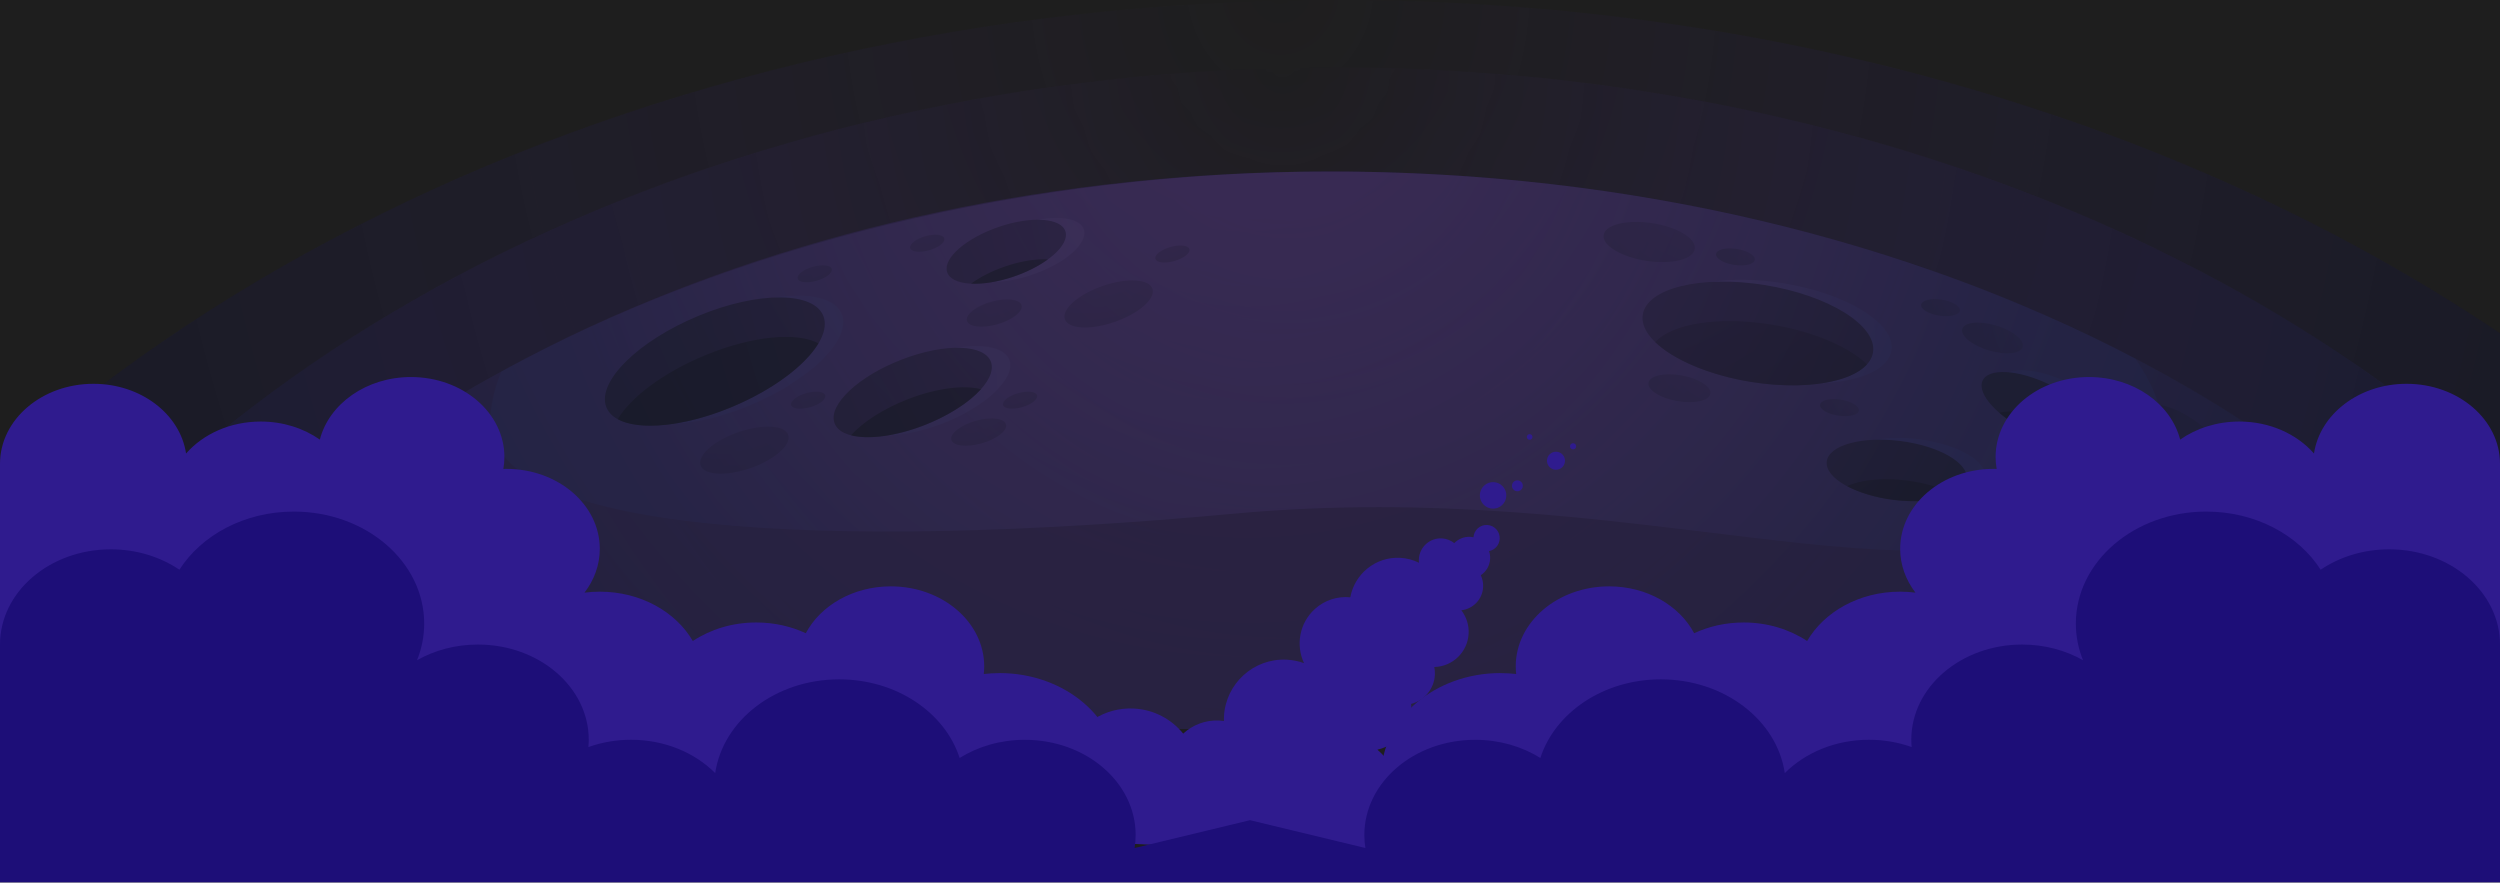
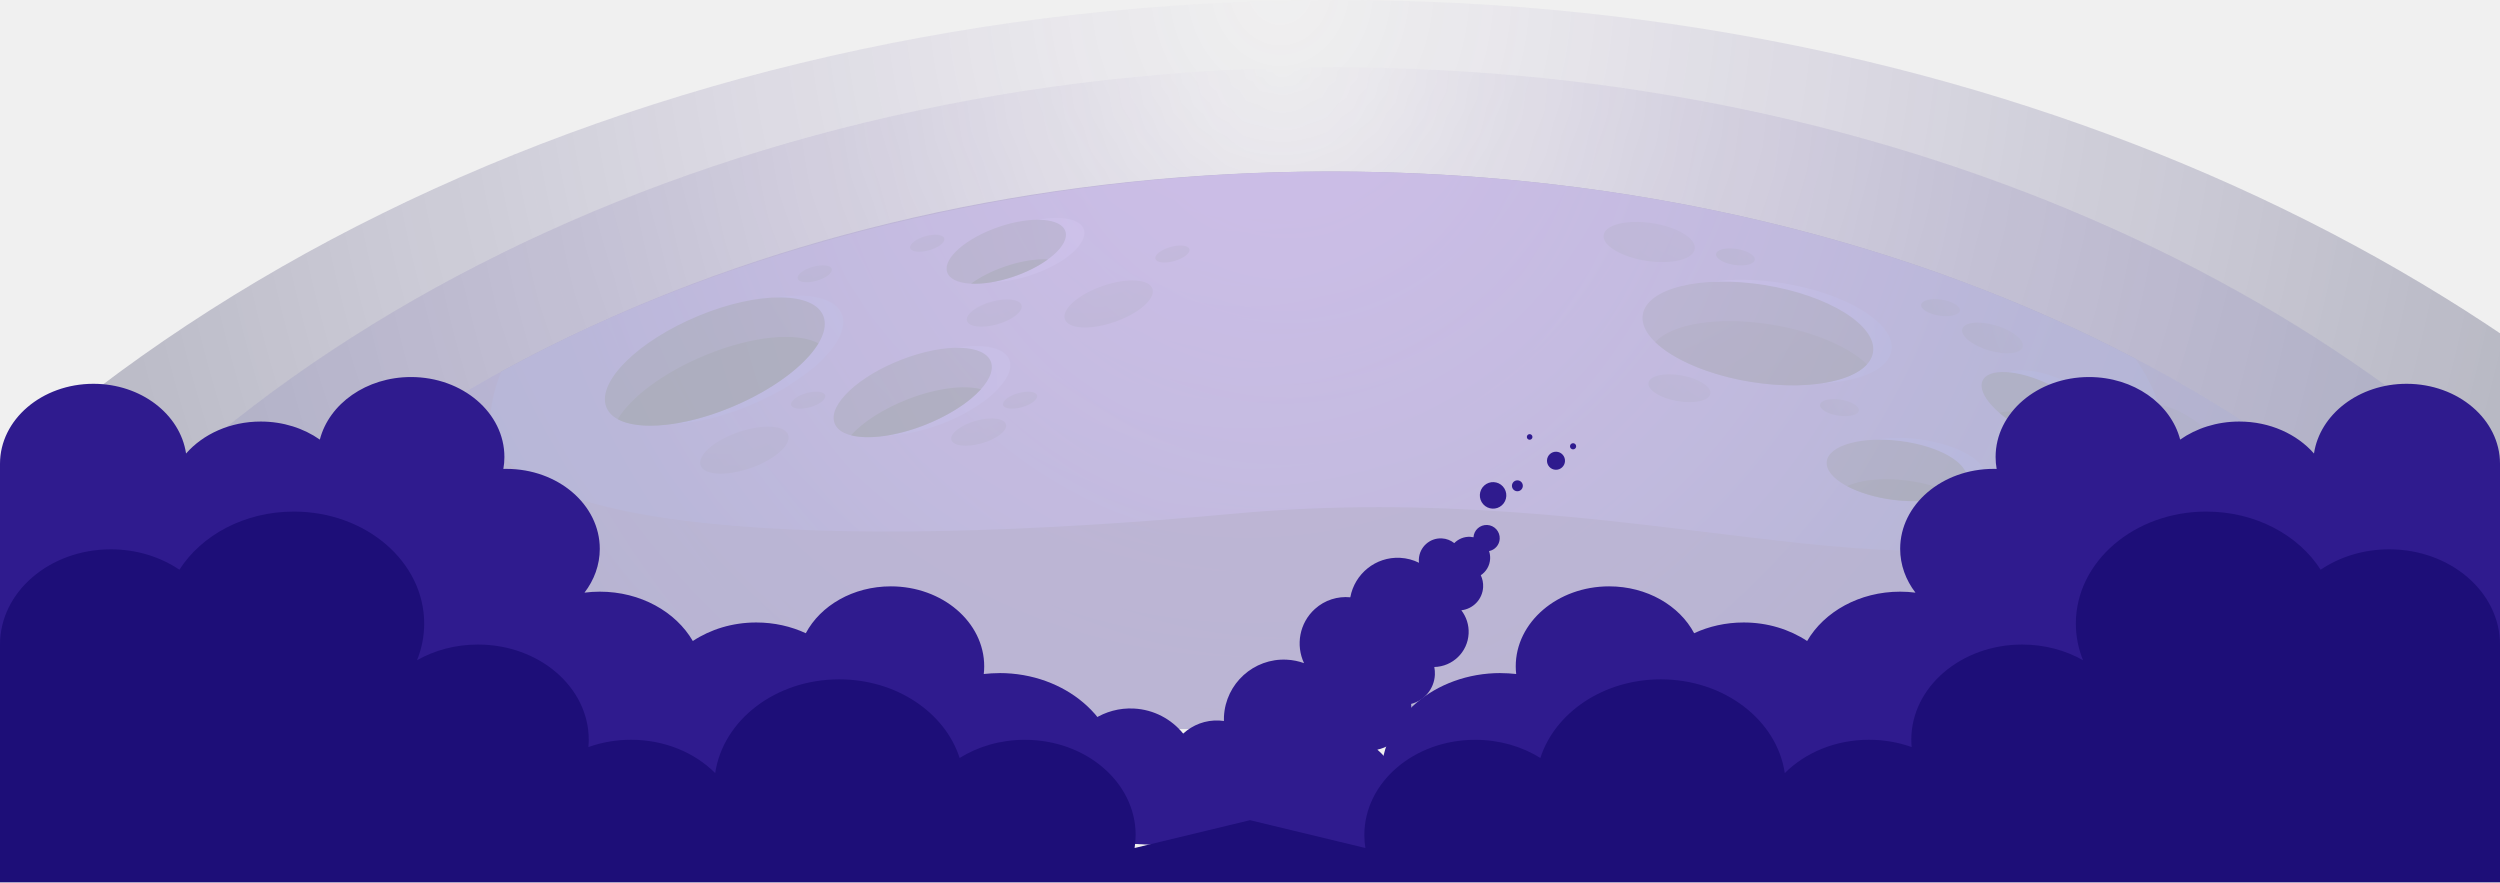
<svg xmlns="http://www.w3.org/2000/svg" width="1598" height="564" viewBox="0 0 1598 564" fill="none">
-   <rect width="1598" height="564" fill="#1E1E1E" />
-   <g clip-path="url(#clip0_0_1)">
-     <g clip-path="url(#clip1_0_1)">
-       <mask id="mask0_0_1" style="mask-type:alpha" maskUnits="userSpaceOnUse" x="0" y="-142" width="1600" height="608">
+   <g clip-path="url(#clip0_1848_146)">
+     <g clip-path="url(#clip1_1848_146)">
+       <mask id="mask0_1848_146" style="mask-type:alpha" maskUnits="userSpaceOnUse" x="0" y="-142" width="1600" height="608">
        <rect y="-142" width="1600" height="608" fill="#D9D9D9" />
      </mask>
-       <g mask="url(#mask0_0_1)">
+       <g mask="url(#mask0_1848_146)">
        <g opacity="0.3">
-           <path style="mix-blend-mode:screen" d="M1828 429.917C1639.69 173.726 1274.51 0 854.842 0C403.391 0 14.989 201.045 -158 489.512V666H1828V429.917Z" fill="url(#paint0_radial_0_1)" />
-           <path style="mix-blend-mode:screen" d="M1699.69 417.405C1535.71 194.322 1217.71 43.041 852.285 43.041C459.173 43.041 120.97 218.107 -29.669 469.302V622.98H1699.69V417.405Z" fill="url(#paint1_radial_0_1)" />
-           <path style="mix-blend-mode:screen" d="M1603.8 421.549C1458.01 235.677 1175.28 109.622 850.356 109.622C500.826 109.622 200.136 255.48 66.203 464.792V592.837H1603.8V421.549Z" fill="url(#paint2_radial_0_1)" />
-           <path style="mix-blend-mode:screen" d="M313.507 264.682C306.28 342.374 531.64 352.083 788.769 328.338C1045.9 304.594 1226.48 393.072 1344.92 327.262C1391.83 301.202 1389.58 264.641 1364.9 229.197C1221.52 154.105 1043.38 109.622 850.356 109.622C657.332 109.622 466.379 157.395 320.449 237.464C316.815 246.279 314.379 255.379 313.507 264.682Z" fill="url(#paint3_radial_0_1)" />
-           <path opacity="0.5" d="M1197.29 224.972C1194.93 242.075 1160.06 250.667 1119.38 244.146C1078.72 237.626 1047.66 218.452 1050.02 201.35C1052.37 184.247 1087.25 175.655 1127.93 182.176C1168.58 188.696 1199.64 207.87 1197.29 224.972ZM446.547 201.858C408.161 217.721 381.671 243.7 387.416 259.847C393.14 275.995 428.927 276.239 467.313 260.355C505.698 244.471 532.189 218.513 526.444 202.365C520.72 186.218 484.932 185.974 446.547 201.858ZM576.441 229.806C548.773 240.47 529.489 258.568 533.346 270.206C537.202 281.845 562.739 282.637 590.406 271.953C618.074 261.29 637.358 243.192 633.501 231.553C629.644 219.915 604.108 219.122 576.441 229.806ZM638.576 144.985C617.668 152.094 602.789 164.972 605.367 173.766C607.924 182.561 626.965 183.943 647.873 176.834C668.781 169.724 683.66 156.847 681.082 148.052C678.525 139.257 659.484 137.876 638.576 144.985ZM1309.7 245.629C1289.67 236.042 1270.61 235.108 1267.16 243.557C1263.71 251.987 1277.14 266.591 1297.18 276.178C1317.21 285.765 1336.28 286.699 1339.73 278.25C1343.18 269.8 1329.74 255.216 1309.7 245.629ZM1214.46 281.845C1189.72 278.758 1168.77 284.689 1167.65 295.108C1166.53 305.528 1185.7 316.456 1210.42 319.543C1235.17 322.631 1256.11 316.7 1257.23 306.28C1258.35 295.88 1239.18 284.932 1214.46 281.845Z" fill="url(#paint4_radial_0_1)" />
-           <path style="mix-blend-mode:screen" d="M479.106 259.218C461.527 266.489 444.517 270.369 430.673 270.897C441.919 269.191 454.463 265.697 467.313 260.376C505.698 244.512 532.188 218.533 526.444 202.386C523.338 193.631 511.382 189.549 494.98 190.199C517.309 186.807 534.421 190.483 538.238 201.228C543.962 217.376 517.492 243.354 479.106 259.218ZM610.949 222.332C622.804 222.108 631.39 225.216 633.501 231.574C637.358 243.212 618.054 261.29 590.406 271.974C582.51 275.02 574.796 277.112 567.692 278.29C577.537 278.108 589.635 275.65 602.2 270.816C629.868 260.152 649.152 242.054 645.295 230.416C642.534 222.108 628.711 219.366 610.949 222.332ZM1127.93 182.176C1168.58 188.696 1199.64 207.87 1197.29 224.972C1195.91 235.047 1183.22 242.176 1164.71 244.979C1189.47 243.74 1207.42 235.92 1209.08 223.815C1211.44 206.712 1180.38 187.538 1139.72 181.018C1123.01 178.337 1107.3 178.215 1094.39 180.165C1104.62 179.657 1116.03 180.266 1127.93 182.176ZM1321.5 244.471C1306.21 237.159 1291.54 234.905 1283.88 237.972C1291.31 238.622 1300.39 241.181 1309.7 245.629C1329.74 255.216 1343.2 269.82 1339.73 278.25C1338.89 280.261 1337.17 281.723 1334.79 282.678C1343.34 283.409 1349.67 281.622 1351.52 277.092C1354.97 268.663 1341.53 254.059 1321.5 244.471ZM1226.25 280.687C1216.27 279.448 1206.93 279.692 1199.24 281.073C1204.05 280.951 1209.16 281.175 1214.46 281.825C1239.2 284.912 1258.35 295.84 1257.23 306.26C1256.56 312.475 1248.81 317.065 1237.44 319.117C1255.02 318.67 1268.15 313.267 1269.02 305.102C1270.14 294.702 1250.98 283.754 1226.25 280.667V280.687ZM663.341 140.455C672.8 140.455 679.621 143.055 681.082 148.052C683.64 156.847 668.781 169.745 647.873 176.834C643.407 178.357 639.043 179.454 634.902 180.205C642.047 180.205 650.674 178.723 659.667 175.676C680.575 168.567 695.454 155.689 692.876 146.894C690.866 139.968 678.646 137.673 663.341 140.455Z" fill="url(#paint5_radial_0_1)" />
-           <path opacity="0.5" d="M1248.4 315.887C1240.75 311.784 1230.31 308.555 1218.6 307.092C1203.17 305.163 1189.23 306.747 1180.64 310.749C1188.3 314.852 1198.73 318.081 1210.44 319.544C1225.87 321.473 1239.81 319.889 1248.4 315.887Z" fill="url(#paint6_radial_0_1)" />
-           <path opacity="0.5" d="M1193.41 232.894C1181.86 221.702 1159.08 211.77 1132.05 207.423C1098.25 202 1068.49 207.017 1058.02 218.676C1069.57 229.867 1092.34 239.8 1119.38 244.147C1153.18 249.57 1182.94 244.553 1193.41 232.894Z" fill="url(#paint7_radial_0_1)" />
-           <path opacity="0.5" d="M1277.92 263.829C1283.03 268.256 1289.63 272.563 1297.18 276.178C1311.39 282.982 1325.09 285.4 1333.09 283.226C1327.97 278.798 1321.38 274.492 1313.82 270.877C1299.62 264.072 1285.91 261.655 1277.92 263.829Z" fill="url(#paint8_radial_0_1)" />
-           <path opacity="0.5" d="M394.825 267.952C408.405 275.366 437.026 272.888 467.313 260.355C493.884 249.367 514.731 233.564 523.155 219.508C509.575 212.095 480.954 214.573 450.667 227.105C424.096 238.094 403.249 253.896 394.825 267.952Z" fill="url(#paint9_radial_0_1)" />
-           <path opacity="0.5" d="M642.697 170.232C634.049 173.157 626.478 177.098 620.713 181.302C628.264 181.688 637.845 180.246 647.873 176.834C656.52 173.909 664.092 169.968 669.857 165.764C662.306 165.378 652.725 166.82 642.697 170.232Z" fill="url(#paint10_radial_0_1)" />
-           <path opacity="0.5" d="M543.962 278.229C554.741 281.033 572.076 279.022 590.406 271.953C606.341 265.799 619.454 257.207 627.026 248.778C616.247 245.975 598.912 247.985 580.581 255.054C564.647 261.208 551.533 269.8 543.962 278.229Z" fill="url(#paint11_radial_0_1)" />
-           <path opacity="0.25" d="M503.851 278.209C505.719 284.648 494.676 294.113 479.188 299.374C463.7 304.635 449.612 303.68 447.745 297.241C445.877 290.802 456.92 281.337 472.408 276.076C487.896 270.816 501.984 271.77 503.851 278.209Z" fill="url(#paint12_radial_0_1)" />
-           <path opacity="0.25" d="M1083.33 159.02C1082.48 165.703 1068.73 169.176 1052.66 166.779C1036.56 164.382 1024.22 157.03 1025.07 150.347C1025.92 143.665 1039.67 140.191 1055.74 142.588C1071.84 144.985 1084.18 152.338 1083.33 159.02Z" fill="url(#paint13_radial_0_1)" />
-           <path opacity="0.25" d="M1420.33 294.58C1417.09 300.329 1403.2 297.607 1389.34 288.487C1375.47 279.367 1366.87 267.302 1370.11 261.533C1373.36 255.785 1387.25 258.507 1401.11 267.627C1414.98 276.747 1423.58 288.812 1420.33 294.58Z" fill="url(#paint14_radial_0_1)" />
-           <path opacity="0.25" d="M1121.65 166.048C1121.29 168.892 1115.46 170.354 1108.62 169.339C1101.8 168.323 1096.54 165.195 1096.91 162.372C1097.27 159.528 1103.1 158.066 1109.94 159.081C1116.76 160.097 1122.02 163.225 1121.65 166.048Z" fill="url(#paint15_radial_0_1)" />
-           <path opacity="0.25" d="M1188.13 262.407C1187.77 265.25 1181.94 266.713 1175.1 265.697C1168.28 264.682 1163.02 261.554 1163.39 258.73C1163.75 255.887 1169.58 254.424 1176.42 255.44C1183.26 256.455 1188.5 259.583 1188.13 262.407Z" fill="url(#paint16_radial_0_1)" />
-           <path opacity="0.25" d="M1252.77 198.486C1252.4 201.329 1246.57 202.792 1239.73 201.776C1232.89 200.761 1227.66 197.633 1228.02 194.809C1228.39 191.966 1234.21 190.503 1241.05 191.519C1247.87 192.535 1253.13 195.663 1252.77 198.486Z" fill="url(#paint17_radial_0_1)" />
-           <path opacity="0.25" d="M1307.17 298.155C1306.19 300.816 1300.2 300.735 1293.79 297.972C1287.37 295.21 1282.99 290.823 1283.96 288.162C1284.94 285.501 1290.93 285.582 1297.34 288.345C1303.74 291.107 1308.14 295.494 1307.17 298.155Z" fill="url(#paint18_radial_0_1)" />
-           <path opacity="0.25" d="M1292.92 221.682C1291.8 226.11 1282.24 227.186 1271.56 224.058C1260.88 220.93 1253.13 214.816 1254.25 210.388C1255.36 205.961 1264.92 204.884 1275.6 208.012C1286.28 211.14 1294.03 217.254 1292.92 221.682Z" fill="url(#paint19_radial_0_1)" />
-           <path opacity="0.25" d="M1093.24 251.686C1094.05 247.169 1085.85 241.928 1074.93 239.981C1064.02 238.033 1054.52 240.116 1053.71 244.633C1052.91 249.15 1061.1 254.39 1072.02 256.338C1082.94 258.285 1092.44 256.202 1093.24 251.686Z" fill="url(#paint20_radial_0_1)" />
-           <path opacity="0.25" d="M652.989 195.256C653.943 199.258 646.879 204.681 637.237 207.342C627.574 210.023 618.988 208.926 618.034 204.925C617.08 200.923 624.144 195.5 633.786 192.839C643.448 190.158 652.035 191.255 652.989 195.256Z" fill="url(#paint21_radial_0_1)" />
-           <path opacity="0.25" d="M643.042 271.364C643.996 275.366 636.932 280.789 627.29 283.45C617.627 286.131 609.041 285.034 608.087 281.033C607.133 277.031 614.197 271.608 623.839 268.947C633.501 266.266 642.088 267.363 643.042 271.364Z" fill="url(#paint22_radial_0_1)" />
-           <path opacity="0.25" d="M662.894 252.779C663.483 255.277 659.098 258.649 653.07 260.315C647.061 261.98 641.702 261.31 641.114 258.812C640.525 256.313 644.909 252.941 650.938 251.276C656.967 249.61 662.306 250.281 662.894 252.779Z" fill="url(#paint23_radial_0_1)" />
-           <path opacity="0.25" d="M603.58 152.46C604.169 154.958 599.784 158.33 593.756 159.995C587.747 161.661 582.388 160.99 581.8 158.492C581.211 155.994 585.595 152.622 591.624 150.956C597.633 149.291 602.992 149.961 603.58 152.46Z" fill="url(#paint24_radial_0_1)" />
-           <path opacity="0.25" d="M527.459 252.779C528.048 255.277 523.663 258.649 517.634 260.315C511.605 261.98 506.267 261.31 505.678 258.812C505.089 256.313 509.474 252.941 515.503 251.276C521.511 249.61 526.87 250.281 527.459 252.779Z" fill="url(#paint25_radial_0_1)" />
-           <path opacity="0.25" d="M736.681 184.775C738.549 191.214 727.506 200.679 712.018 205.94C696.53 211.201 682.442 210.246 680.575 203.807C678.707 197.369 689.75 187.903 705.238 182.643C720.726 177.382 734.814 178.337 736.681 184.775Z" fill="url(#paint26_radial_0_1)" />
-           <path opacity="0.25" d="M760.289 159.345C760.878 161.844 756.494 165.215 750.465 166.881C744.456 168.546 739.097 167.876 738.509 165.378C737.92 162.879 742.304 159.508 748.333 157.842C754.362 156.177 759.701 156.847 760.289 159.345Z" fill="url(#paint27_radial_0_1)" />
-           <path opacity="0.25" d="M531.661 171.979C532.25 174.477 527.865 177.849 521.836 179.515C515.828 181.18 510.469 180.51 509.88 178.012C509.291 175.513 513.676 172.142 519.705 170.476C525.713 168.81 531.072 169.481 531.661 171.979Z" fill="url(#paint28_radial_0_1)" />
+           <path style="mix-blend-mode:screen" d="M1828 429.917C1639.69 173.726 1274.51 0 854.842 0C403.391 0 14.989 201.045 -158 489.512V666H1828V429.917Z" fill="url(#paint0_radial_1848_146)" />
+           <path style="mix-blend-mode:screen" d="M1699.69 417.405C1535.71 194.322 1217.71 43.041 852.285 43.041C459.173 43.041 120.97 218.107 -29.669 469.302V622.98H1699.69V417.405Z" fill="url(#paint1_radial_1848_146)" />
+           <path style="mix-blend-mode:screen" d="M1603.8 421.549C1458.01 235.677 1175.28 109.622 850.356 109.622C500.826 109.622 200.136 255.48 66.203 464.792V592.837H1603.8V421.549Z" fill="url(#paint2_radial_1848_146)" />
+           <path style="mix-blend-mode:screen" d="M313.507 264.682C306.28 342.374 531.64 352.083 788.769 328.338C1045.9 304.594 1226.48 393.072 1344.92 327.262C1391.83 301.202 1389.58 264.641 1364.9 229.197C1221.52 154.105 1043.38 109.622 850.356 109.622C657.332 109.622 466.379 157.395 320.449 237.464C316.815 246.279 314.379 255.379 313.507 264.682Z" fill="url(#paint3_radial_1848_146)" />
+           <path opacity="0.5" d="M1197.29 224.972C1194.93 242.075 1160.06 250.667 1119.38 244.146C1078.72 237.626 1047.66 218.452 1050.02 201.35C1052.37 184.247 1087.25 175.655 1127.93 182.176C1168.58 188.696 1199.64 207.87 1197.29 224.972ZM446.547 201.858C408.161 217.721 381.671 243.7 387.416 259.847C393.14 275.995 428.927 276.239 467.313 260.355C505.698 244.471 532.189 218.513 526.444 202.365C520.72 186.218 484.932 185.974 446.547 201.858ZM576.441 229.806C548.773 240.47 529.489 258.568 533.346 270.206C537.202 281.845 562.739 282.637 590.406 271.953C618.074 261.29 637.358 243.192 633.501 231.553C629.644 219.915 604.108 219.122 576.441 229.806ZM638.576 144.985C617.668 152.094 602.789 164.972 605.367 173.766C607.924 182.561 626.965 183.943 647.873 176.834C668.781 169.724 683.66 156.847 681.082 148.052C678.525 139.257 659.484 137.876 638.576 144.985ZM1309.7 245.629C1289.67 236.042 1270.61 235.108 1267.16 243.557C1263.71 251.987 1277.14 266.591 1297.18 276.178C1317.21 285.765 1336.28 286.699 1339.73 278.25C1343.18 269.8 1329.74 255.216 1309.7 245.629ZM1214.46 281.845C1189.72 278.758 1168.77 284.689 1167.65 295.108C1166.53 305.528 1185.7 316.456 1210.42 319.543C1235.17 322.631 1256.11 316.7 1257.23 306.28C1258.35 295.88 1239.18 284.932 1214.46 281.845Z" fill="url(#paint4_radial_1848_146)" />
+           <path style="mix-blend-mode:screen" d="M479.106 259.218C461.527 266.489 444.517 270.369 430.673 270.897C441.919 269.191 454.463 265.697 467.313 260.376C505.698 244.512 532.188 218.533 526.444 202.386C523.338 193.631 511.382 189.549 494.98 190.199C517.309 186.807 534.421 190.483 538.238 201.228C543.962 217.376 517.492 243.354 479.106 259.218ZM610.949 222.332C622.804 222.108 631.39 225.216 633.501 231.574C637.358 243.212 618.054 261.29 590.406 271.974C582.51 275.02 574.796 277.112 567.692 278.29C577.537 278.108 589.635 275.65 602.2 270.816C629.868 260.152 649.152 242.054 645.295 230.416C642.534 222.108 628.711 219.366 610.949 222.332ZM1127.93 182.176C1168.58 188.696 1199.64 207.87 1197.29 224.972C1195.91 235.047 1183.22 242.176 1164.71 244.979C1189.47 243.74 1207.42 235.92 1209.08 223.815C1211.44 206.712 1180.38 187.538 1139.72 181.018C1123.01 178.337 1107.3 178.215 1094.39 180.165C1104.62 179.657 1116.03 180.266 1127.93 182.176ZM1321.5 244.471C1306.21 237.159 1291.54 234.905 1283.88 237.972C1291.31 238.622 1300.39 241.181 1309.7 245.629C1329.74 255.216 1343.2 269.82 1339.73 278.25C1338.89 280.261 1337.17 281.723 1334.79 282.678C1343.34 283.409 1349.67 281.622 1351.52 277.092C1354.97 268.663 1341.53 254.059 1321.5 244.471ZM1226.25 280.687C1216.27 279.448 1206.93 279.692 1199.24 281.073C1204.05 280.951 1209.16 281.175 1214.46 281.825C1239.21 284.912 1258.35 295.84 1257.23 306.26C1256.56 312.475 1248.81 317.065 1237.44 319.117C1255.02 318.67 1268.15 313.267 1269.02 305.102C1270.14 294.702 1250.98 283.754 1226.25 280.667V280.687ZM663.341 140.455C672.8 140.455 679.621 143.055 681.082 148.052C683.64 156.847 668.781 169.745 647.873 176.834C643.407 178.357 639.043 179.454 634.902 180.205C642.047 180.205 650.674 178.723 659.667 175.676C680.575 168.567 695.454 155.689 692.876 146.894C690.866 139.968 678.646 137.673 663.341 140.455Z" fill="url(#paint5_radial_1848_146)" />
+           <path opacity="0.5" d="M1248.4 315.887C1240.75 311.784 1230.31 308.555 1218.6 307.092C1203.17 305.163 1189.23 306.747 1180.64 310.749C1188.3 314.852 1198.73 318.081 1210.44 319.544C1225.87 321.473 1239.81 319.889 1248.4 315.887Z" fill="url(#paint6_radial_1848_146)" />
+           <path opacity="0.5" d="M1193.41 232.894C1181.86 221.702 1159.08 211.77 1132.05 207.423C1098.25 202 1068.49 207.017 1058.02 218.676C1069.57 229.867 1092.34 239.8 1119.38 244.147C1153.18 249.57 1182.94 244.553 1193.41 232.894Z" fill="url(#paint7_radial_1848_146)" />
+           <path opacity="0.5" d="M1277.92 263.829C1283.03 268.256 1289.63 272.563 1297.18 276.178C1311.39 282.982 1325.09 285.4 1333.09 283.226C1327.97 278.798 1321.38 274.492 1313.82 270.877C1299.62 264.072 1285.91 261.655 1277.92 263.829Z" fill="url(#paint8_radial_1848_146)" />
+           <path opacity="0.5" d="M394.825 267.952C408.405 275.366 437.026 272.888 467.313 260.355C493.884 249.367 514.731 233.564 523.155 219.508C509.575 212.095 480.954 214.573 450.667 227.105C424.096 238.094 403.249 253.896 394.825 267.952Z" fill="url(#paint9_radial_1848_146)" />
+           <path opacity="0.5" d="M642.697 170.232C634.049 173.157 626.478 177.098 620.713 181.302C628.264 181.688 637.845 180.246 647.873 176.834C656.52 173.909 664.092 169.968 669.857 165.764C662.306 165.378 652.725 166.82 642.697 170.232Z" fill="url(#paint10_radial_1848_146)" />
+           <path opacity="0.5" d="M543.962 278.229C554.741 281.033 572.076 279.022 590.406 271.953C606.341 265.799 619.454 257.207 627.026 248.778C616.247 245.975 598.912 247.985 580.581 255.054C564.647 261.208 551.533 269.8 543.962 278.229Z" fill="url(#paint11_radial_1848_146)" />
+           <path opacity="0.25" d="M503.851 278.209C505.719 284.648 494.676 294.113 479.188 299.374C463.7 304.635 449.612 303.68 447.745 297.241C445.877 290.802 456.92 281.337 472.408 276.076C487.896 270.816 501.984 271.77 503.851 278.209Z" fill="url(#paint12_radial_1848_146)" />
+           <path opacity="0.25" d="M1083.33 159.02C1082.48 165.703 1068.73 169.176 1052.66 166.779C1036.56 164.382 1024.22 157.03 1025.07 150.347C1025.92 143.665 1039.67 140.191 1055.74 142.588C1071.84 144.985 1084.18 152.338 1083.33 159.02Z" fill="url(#paint13_radial_1848_146)" />
+           <path opacity="0.25" d="M1420.33 294.58C1417.09 300.329 1403.2 297.607 1389.34 288.487C1375.47 279.367 1366.87 267.302 1370.11 261.533C1373.36 255.785 1387.25 258.507 1401.11 267.627C1414.98 276.747 1423.58 288.812 1420.33 294.58Z" fill="url(#paint14_radial_1848_146)" />
+           <path opacity="0.25" d="M1121.65 166.048C1121.29 168.892 1115.46 170.354 1108.62 169.339C1101.8 168.323 1096.54 165.195 1096.91 162.372C1097.27 159.528 1103.1 158.066 1109.94 159.081C1116.76 160.097 1122.02 163.225 1121.65 166.048Z" fill="url(#paint15_radial_1848_146)" />
+           <path opacity="0.25" d="M1188.13 262.407C1187.77 265.25 1181.94 266.713 1175.1 265.697C1168.28 264.682 1163.02 261.554 1163.39 258.73C1163.75 255.887 1169.58 254.424 1176.42 255.44C1183.26 256.455 1188.5 259.583 1188.13 262.407Z" fill="url(#paint16_radial_1848_146)" />
+           <path opacity="0.25" d="M1252.77 198.486C1252.4 201.329 1246.57 202.792 1239.73 201.776C1232.89 200.761 1227.66 197.633 1228.02 194.809C1228.39 191.966 1234.21 190.503 1241.05 191.519C1247.87 192.535 1253.13 195.663 1252.77 198.486Z" fill="url(#paint17_radial_1848_146)" />
+           <path opacity="0.25" d="M1307.17 298.155C1306.19 300.816 1300.2 300.735 1293.79 297.972C1287.37 295.21 1282.99 290.823 1283.96 288.162C1284.94 285.501 1290.93 285.582 1297.34 288.345C1303.74 291.107 1308.14 295.494 1307.17 298.155Z" fill="url(#paint18_radial_1848_146)" />
+           <path opacity="0.25" d="M1292.92 221.682C1291.8 226.11 1282.24 227.186 1271.56 224.058C1260.88 220.93 1253.13 214.816 1254.25 210.388C1255.36 205.961 1264.92 204.884 1275.6 208.012C1286.28 211.14 1294.03 217.254 1292.92 221.682Z" fill="url(#paint19_radial_1848_146)" />
+           <path opacity="0.25" d="M1093.24 251.686C1094.05 247.169 1085.85 241.928 1074.93 239.981C1064.02 238.033 1054.52 240.116 1053.71 244.633C1052.91 249.15 1061.1 254.39 1072.02 256.338C1082.94 258.285 1092.44 256.202 1093.24 251.686Z" fill="url(#paint20_radial_1848_146)" />
+           <path opacity="0.25" d="M652.989 195.256C653.943 199.258 646.879 204.681 637.237 207.342C627.574 210.023 618.988 208.926 618.034 204.925C617.08 200.923 624.144 195.5 633.786 192.839C643.448 190.158 652.035 191.255 652.989 195.256Z" fill="url(#paint21_radial_1848_146)" />
+           <path opacity="0.25" d="M643.042 271.364C643.996 275.366 636.932 280.789 627.29 283.45C617.627 286.131 609.041 285.034 608.087 281.033C607.133 277.031 614.197 271.608 623.839 268.947C633.501 266.266 642.088 267.363 643.042 271.364Z" fill="url(#paint22_radial_1848_146)" />
+           <path opacity="0.25" d="M662.894 252.779C663.483 255.277 659.098 258.649 653.07 260.315C647.061 261.98 641.702 261.31 641.114 258.812C640.525 256.313 644.909 252.941 650.938 251.276C656.967 249.61 662.306 250.281 662.894 252.779Z" fill="url(#paint23_radial_1848_146)" />
+           <path opacity="0.25" d="M603.58 152.46C604.169 154.958 599.784 158.33 593.756 159.995C587.747 161.661 582.388 160.99 581.8 158.492C581.211 155.994 585.595 152.622 591.624 150.956C597.633 149.291 602.992 149.961 603.58 152.46Z" fill="url(#paint24_radial_1848_146)" />
+           <path opacity="0.25" d="M527.459 252.779C528.048 255.277 523.663 258.649 517.634 260.315C511.605 261.98 506.267 261.31 505.678 258.812C505.089 256.313 509.474 252.941 515.503 251.276C521.511 249.61 526.87 250.281 527.459 252.779Z" fill="url(#paint25_radial_1848_146)" />
+           <path opacity="0.25" d="M736.681 184.775C738.549 191.214 727.506 200.679 712.018 205.94C696.53 211.201 682.442 210.246 680.575 203.807C678.707 197.369 689.75 187.903 705.238 182.643C720.726 177.382 734.814 178.337 736.681 184.775Z" fill="url(#paint26_radial_1848_146)" />
+           <path opacity="0.25" d="M760.289 159.345C760.878 161.844 756.494 165.215 750.465 166.881C744.456 168.546 739.097 167.876 738.509 165.378C737.92 162.879 742.304 159.508 748.333 157.842C754.362 156.177 759.701 156.847 760.289 159.345Z" fill="url(#paint27_radial_1848_146)" />
+           <path opacity="0.25" d="M531.661 171.979C532.25 174.477 527.865 177.849 521.836 179.515C515.828 181.18 510.469 180.51 509.88 178.012C509.291 175.513 513.676 172.142 519.705 170.476C525.713 168.81 531.072 169.481 531.661 171.979Z" fill="url(#paint28_radial_1848_146)" />
        </g>
      </g>
-       <g clip-path="url(#clip2_0_1)">
-         <path d="M959.146 430.249C962.533 430.249 965.856 430.468 969.148 430.824C968.956 429.21 968.86 427.595 968.86 425.927C968.86 397.695 995.605 374.798 1028.55 374.798C1052.71 374.798 1073.51 387.081 1082.9 404.753C1092.3 400.376 1103.1 397.887 1114.57 397.887C1129.84 397.887 1143.9 402.319 1155.12 409.732C1165.98 391.048 1188.54 378.191 1214.59 378.191C1217.91 378.191 1221.17 378.409 1224.36 378.82C1218.2 370.777 1214.59 361.148 1214.59 350.807C1214.59 322.576 1241.33 299.706 1274.31 299.706C1274.95 299.706 1275.62 299.706 1276.26 299.733C1275.81 297.244 1275.59 294.7 1275.59 292.101C1275.59 263.87 1302.33 241 1335.31 241C1363.81 241 1387.65 258.098 1393.56 280.995C1403.85 273.773 1417.01 269.45 1431.36 269.45C1450.88 269.45 1468.2 277.466 1479.1 289.885C1482.87 264.745 1507.92 245.322 1538.28 245.322C1571.25 245.322 1598 268.192 1598 296.423V555.759H987.937C979.053 558.877 883 531.412 883 495.411C883 459.411 917.095 430.222 959.146 430.222V430.249Z" fill="#2F1B8E" />
-         <g clip-path="url(#clip3_0_1)">
+       <g clip-path="url(#clip2_1848_146)">
+         <path d="M959.146 430.249C962.533 430.249 965.856 430.468 969.148 430.824C968.956 429.21 968.86 427.596 968.86 425.927C968.86 397.695 995.605 374.798 1028.55 374.798C1052.71 374.798 1073.51 387.081 1082.9 404.753C1092.3 400.376 1103.1 397.887 1114.57 397.887C1129.84 397.887 1143.9 402.319 1155.12 409.732C1165.98 391.048 1188.54 378.191 1214.59 378.191C1217.91 378.191 1221.17 378.409 1224.36 378.82C1218.2 370.777 1214.59 361.148 1214.59 350.807C1214.59 322.576 1241.33 299.706 1274.31 299.706C1274.95 299.706 1275.62 299.706 1276.26 299.733C1275.81 297.244 1275.59 294.7 1275.59 292.101C1275.59 263.87 1302.33 241 1335.31 241C1363.81 241 1387.65 258.098 1393.56 280.995C1403.85 273.773 1417.01 269.45 1431.36 269.45C1450.88 269.45 1468.2 277.466 1479.1 289.885C1482.87 264.745 1507.92 245.322 1538.28 245.322C1571.25 245.322 1598 268.192 1598 296.423V555.759H987.937C979.053 558.877 883 531.412 883 495.411C883 459.411 917.095 430.222 959.146 430.222V430.249Z" fill="#2F1B8E" />
+         <g clip-path="url(#clip3_1848_146)">
          <path d="M969.736 314.009C971.656 314.106 973.291 312.624 973.388 310.699C973.486 308.775 972.008 307.136 970.088 307.039C968.168 306.942 966.533 308.424 966.436 310.349C966.339 312.273 967.817 313.912 969.736 314.009Z" fill="#2F1B8E" />
          <path d="M977.842 277.499C976.849 277.449 976.007 278.211 975.957 279.207C975.907 280.202 976.667 281.046 977.66 281.096C978.653 281.146 979.495 280.383 979.545 279.388C979.595 278.392 978.835 277.549 977.842 277.499Z" fill="#2F1B8E" />
          <path d="M994.876 288.743C991.705 288.583 988.995 291.039 988.835 294.219C988.674 297.398 991.123 300.114 994.295 300.274C997.467 300.434 1000.18 297.979 1000.34 294.799C1000.5 291.619 998.048 288.903 994.876 288.743Z" fill="#2F1B8E" />
          <path d="M1005.61 283.295C1004.52 283.24 1003.59 284.079 1003.54 285.171C1003.48 286.263 1004.32 287.19 1005.41 287.245C1006.5 287.3 1007.42 286.461 1007.48 285.369C1007.53 284.278 1006.7 283.35 1005.61 283.295Z" fill="#2F1B8E" />
          <path d="M948.705 310.356C945.238 313.497 944.968 318.861 948.101 322.336C951.234 325.811 956.585 326.081 960.051 322.939C963.518 319.797 963.789 314.433 960.656 310.959C957.523 307.484 952.172 307.214 948.705 310.356Z" fill="#2F1B8E" />
-           <path d="M878.988 547.205C888.621 539.625 895.066 528.068 895.734 514.835C896.448 500.67 890.387 487.741 880.412 479.188C892.285 476.55 901.429 466.256 902.073 453.489C902.133 452.284 902.096 451.107 901.995 449.943C910.357 447.805 916.721 440.413 917.179 431.324C917.265 429.621 917.108 427.955 916.804 426.346C928.477 426.081 938.146 416.844 938.744 404.976C939.026 399.387 937.233 394.193 934.083 390.089C941.594 389.244 947.622 383.076 948.017 375.255C948.153 372.557 947.593 369.969 946.52 367.693C949.943 365.418 952.27 361.623 952.493 357.206C952.58 355.472 952.327 353.801 951.796 352.245C955.525 351.547 958.416 348.36 958.615 344.409C958.849 339.768 955.291 335.805 950.645 335.571C946 335.336 942.145 338.845 941.85 343.419C941.183 343.272 940.497 343.173 939.792 343.138C935.803 342.937 932.142 344.523 929.568 347.162C927.36 345.409 924.622 344.288 921.594 344.136C913.888 343.747 907.325 349.695 906.935 357.42C906.895 358.207 906.937 358.966 907.028 359.727C903.362 357.9 899.259 356.775 894.917 356.556C879.314 355.769 865.862 366.795 863.114 381.791C855.139 381.019 846.873 383.452 840.46 389.279C830.565 398.246 828.133 412.389 833.543 423.884C830.073 422.63 826.37 421.864 822.493 421.668C801.395 420.604 783.421 436.893 782.354 458.043C782.306 458.991 782.307 459.925 782.325 460.86C781.352 460.714 780.361 460.616 779.352 460.565C770.509 460.119 762.348 463.362 756.302 468.917C748.786 459.683 737.564 453.546 724.748 452.899C706.054 451.956 689.517 462.988 682.528 479.284C680.04 477.661 677.105 476.627 673.917 476.466C667.734 476.154 662.155 479.125 658.833 483.852C650.713 479.595 641.578 476.976 631.822 476.484C605.246 475.143 581.584 489.889 570.196 512.194C567.54 511.046 564.638 510.304 561.579 510.149C556.596 509.898 551.892 511.142 547.888 513.484C546.136 510.948 543.268 509.225 539.968 509.059C534.49 508.783 529.82 512.846 529.226 518.242C517.73 512.767 505.02 509.405 491.515 508.724C471.619 507.72 452.82 512.665 436.772 521.966C433.3 519.473 429.107 517.909 424.526 517.677C418.246 517.361 412.448 519.596 408.078 523.449L878.988 547.205Z" fill="#2F1B8E" />
+           <path d="M878.988 547.205C888.621 539.625 895.066 528.068 895.734 514.835C896.448 500.67 890.387 487.741 880.412 479.188C892.285 476.55 901.429 466.256 902.073 453.489C902.133 452.284 902.096 451.107 901.995 449.943C910.357 447.805 916.721 440.413 917.179 431.324C917.265 429.621 917.108 427.955 916.804 426.346C928.477 426.081 938.146 416.844 938.745 404.976C939.026 399.387 937.233 394.193 934.083 390.089C941.594 389.244 947.622 383.076 948.017 375.255C948.153 372.557 947.593 369.969 946.52 367.693C949.943 365.418 952.27 361.623 952.493 357.206C952.58 355.472 952.327 353.801 951.796 352.245C955.525 351.547 958.416 348.36 958.615 344.409C958.849 339.768 955.291 335.805 950.645 335.571C946 335.336 942.145 338.845 941.85 343.419C941.183 343.272 940.497 343.173 939.792 343.138C935.803 342.937 932.142 344.523 929.568 347.162C927.36 345.409 924.622 344.288 921.594 344.136C913.888 343.747 907.325 349.695 906.935 357.42C906.895 358.207 906.937 358.966 907.028 359.727C903.362 357.9 899.259 356.775 894.917 356.556C879.314 355.769 865.862 366.795 863.114 381.791C855.139 381.019 846.873 383.452 840.46 389.279C830.565 398.246 828.133 412.389 833.543 423.884C830.073 422.63 826.37 421.864 822.493 421.668C801.395 420.604 783.421 436.893 782.354 458.043C782.306 458.991 782.307 459.925 782.325 460.86C781.352 460.714 780.361 460.616 779.352 460.565C770.509 460.119 762.348 463.362 756.302 468.917C748.786 459.683 737.564 453.546 724.748 452.899C706.054 451.956 689.517 462.988 682.528 479.284C680.04 477.661 677.105 476.627 673.917 476.466C667.734 476.154 662.155 479.125 658.833 483.852C650.713 479.595 641.578 476.976 631.822 476.484C605.246 475.143 581.584 489.889 570.196 512.194C567.54 511.046 564.638 510.304 561.579 510.149C556.596 509.898 551.892 511.142 547.888 513.484C546.136 510.948 543.268 509.225 539.968 509.059C534.49 508.783 529.82 512.846 529.226 518.242C517.73 512.767 505.02 509.405 491.515 508.724C471.619 507.72 452.82 512.665 436.772 521.966C433.3 519.473 429.107 517.909 424.526 517.677C418.246 517.361 412.448 519.596 408.078 523.449L878.988 547.205Z" fill="#2F1B8E" />
        </g>
-         <path d="M638.822 430.249C635.435 430.249 632.112 430.468 628.82 430.824C629.012 429.21 629.108 427.595 629.108 425.927C629.108 397.695 602.363 374.798 569.418 374.798C545.261 374.798 524.459 387.081 515.065 404.753C505.638 400.376 494.87 397.887 483.398 397.887C468.124 397.887 454.065 402.319 442.849 409.732C431.985 391.048 409.425 378.191 383.383 378.191C380.059 378.191 376.8 378.409 373.605 378.82C379.772 370.777 383.383 361.148 383.383 350.807C383.383 322.576 356.637 299.706 323.693 299.706C323.022 299.706 322.383 299.706 321.744 299.733C322.191 297.244 322.415 294.7 322.415 292.101C322.415 263.87 295.669 241 262.693 241C234.19 241 210.352 258.098 204.441 280.995C194.152 273.773 180.987 269.45 166.671 269.45C147.148 269.45 129.797 277.466 118.932 289.885C115.162 264.745 90.11 245.322 59.722 245.322C26.745 245.322 -2.35256e-05 268.219 -2.35256e-05 296.451V555.759H610.063C618.947 558.877 715 531.412 715 495.411C715 459.411 680.905 430.222 638.854 430.222L638.822 430.249Z" fill="#2F1B8E" />
-         <path d="M70.855 351.131C87.411 351.131 102.624 356.023 114.672 364.167C128.863 342.003 156.284 327 187.797 327C233.851 327 271.149 359.057 271.149 398.629C271.149 406.827 269.519 414.671 266.578 421.995C277.732 415.682 291.092 411.992 305.474 411.992C344.625 411.992 376.329 439.239 376.329 472.853C376.329 474.438 376.233 475.969 376.105 477.527C384.479 474.52 393.683 472.853 403.335 472.853C424.876 472.853 444.18 481.134 457.156 494.17C462.142 460.364 495.7 434.238 536.417 434.238C573.139 434.238 604.044 455.527 613.408 484.495C625.106 477.199 639.488 472.881 655.052 472.881C694.203 472.881 725.907 500.127 725.907 533.742C725.907 536.557 725.652 539.344 725.236 542.05L798.904 524.286H799.096L872.764 542.05C872.316 539.317 872.092 536.557 872.092 533.742C872.092 500.127 903.829 472.881 942.948 472.881C958.512 472.881 972.894 477.199 984.592 484.495C993.956 455.527 1024.86 434.238 1061.58 434.238C1102.27 434.238 1135.86 460.364 1140.84 494.17C1153.85 481.134 1173.12 472.853 1194.7 472.853C1204.35 472.853 1213.55 474.52 1221.93 477.527C1221.8 475.996 1221.7 474.438 1221.7 472.853C1221.7 439.239 1253.44 411.992 1292.56 411.992C1306.91 411.992 1320.27 415.682 1331.45 421.995C1328.51 414.671 1326.88 406.8 1326.88 398.629C1326.88 359.084 1364.21 327 1410.27 327C1441.78 327 1469.2 342.031 1483.36 364.167C1495.41 355.996 1510.62 351.131 1527.18 351.131C1566.26 351.131 1598 378.378 1598 411.992V682H-4.95911e-05V411.992C-4.95911e-05 378.378 31.736 351.131 70.855 351.131Z" fill="#1D0E78" />
+         <path d="M638.822 430.249C635.435 430.249 632.112 430.468 628.82 430.824C629.012 429.21 629.108 427.596 629.108 425.927C629.108 397.695 602.363 374.798 569.418 374.798C545.261 374.798 524.459 387.081 515.065 404.753C505.638 400.376 494.87 397.887 483.398 397.887C468.124 397.887 454.065 402.319 442.849 409.732C431.984 391.048 409.425 378.191 383.383 378.191C380.059 378.191 376.8 378.409 373.605 378.82C379.772 370.777 383.383 361.148 383.383 350.807C383.383 322.576 356.637 299.706 323.693 299.706C323.022 299.706 322.383 299.706 321.744 299.733C322.191 297.244 322.415 294.7 322.415 292.101C322.415 263.87 295.669 241 262.693 241C234.19 241 210.352 258.098 204.441 280.995C194.152 273.773 180.987 269.45 166.671 269.45C147.148 269.45 129.797 277.466 118.932 289.885C115.162 264.745 90.11 245.322 59.722 245.322C26.745 245.322 0 268.219 0 296.451V555.759H610.063C618.947 558.877 715 531.412 715 495.411C715 459.411 680.905 430.222 638.854 430.222L638.822 430.249Z" fill="#2F1B8E" />
+         <path d="M70.855 351.131C87.411 351.131 102.624 356.023 114.672 364.167C128.863 342.003 156.284 327 187.797 327C233.851 327 271.149 359.057 271.149 398.629C271.149 406.827 269.519 414.671 266.578 421.995C277.732 415.682 291.092 411.992 305.474 411.992C344.625 411.992 376.329 439.239 376.329 472.853C376.329 474.438 376.233 475.969 376.105 477.527C384.479 474.52 393.683 472.853 403.335 472.853C424.876 472.853 444.18 481.134 457.156 494.17C462.142 460.364 495.7 434.238 536.417 434.238C573.139 434.238 604.044 455.527 613.408 484.495C625.106 477.199 639.488 472.881 655.052 472.881C694.203 472.881 725.907 500.127 725.907 533.742C725.907 536.557 725.652 539.344 725.236 542.05L798.904 524.286H799.096L872.764 542.05C872.316 539.317 872.092 536.557 872.092 533.742C872.092 500.127 903.829 472.881 942.948 472.881C958.512 472.881 972.894 477.199 984.592 484.495C993.956 455.527 1024.86 434.238 1061.58 434.238C1102.27 434.238 1135.86 460.364 1140.84 494.17C1153.85 481.134 1173.12 472.853 1194.7 472.853C1204.35 472.853 1213.55 474.52 1221.93 477.527C1221.8 475.996 1221.7 474.438 1221.7 472.853C1221.7 439.239 1253.44 411.992 1292.56 411.992C1306.91 411.992 1320.27 415.682 1331.45 421.995C1328.51 414.671 1326.88 406.8 1326.88 398.629C1326.88 359.084 1364.21 327 1410.27 327C1441.78 327 1469.2 342.031 1483.36 364.167C1495.41 355.996 1510.62 351.131 1527.18 351.131C1566.26 351.131 1598 378.378 1598 411.992V682H0V411.992C0 378.378 31.736 351.131 70.855 351.131Z" fill="#1D0E78" />
      </g>
    </g>
  </g>
  <defs>
-     <radialGradient id="paint0_radial_0_1" cx="0" cy="0" r="1" gradientUnits="userSpaceOnUse" gradientTransform="translate(818.35 -5.00846) scale(1022.37 1150.88)">
+     <radialGradient id="paint0_radial_1848_146" cx="0" cy="0" r="1" gradientUnits="userSpaceOnUse" gradientTransform="translate(818.35 -5.00846) scale(1022.37 1150.88)">
      <stop stop-color="#4A289C" stop-opacity="0" />
      <stop offset="0.96" stop-color="#00092B" />
    </radialGradient>
-     <radialGradient id="paint1_radial_0_1" cx="0" cy="0" r="1" gradientUnits="userSpaceOnUse" gradientTransform="translate(819.987 38.8063) scale(890.255 1002.16)">
+     <radialGradient id="paint1_radial_1848_146" cx="0" cy="0" r="1" gradientUnits="userSpaceOnUse" gradientTransform="translate(819.987 38.8063) scale(890.255 1002.16)">
      <stop stop-color="#4A289C" stop-opacity="0" />
      <stop offset="0.96" stop-color="#00092B" />
    </radialGradient>
-     <radialGradient id="paint2_radial_0_1" cx="0" cy="0" r="1" gradientUnits="userSpaceOnUse" gradientTransform="translate(797.275 2.68321) scale(791.517 834.439)">
+     <radialGradient id="paint2_radial_1848_146" cx="0" cy="0" r="1" gradientUnits="userSpaceOnUse" gradientTransform="translate(797.275 2.68321) scale(791.517 834.439)">
      <stop stop-color="#4A289C" />
      <stop offset="0.96" stop-color="#00092B" />
    </radialGradient>
-     <radialGradient id="paint3_radial_0_1" cx="0" cy="0" r="1" gradientUnits="userSpaceOnUse" gradientTransform="translate(824.251 55.8775) scale(511.902 512.22)">
+     <radialGradient id="paint3_radial_1848_146" cx="0" cy="0" r="1" gradientUnits="userSpaceOnUse" gradientTransform="translate(824.251 55.8775) scale(511.902 512.22)">
      <stop stop-color="#4A289C" />
      <stop offset="0.96" stop-color="#00092B" />
    </radialGradient>
-     <radialGradient id="paint4_radial_0_1" cx="0" cy="0" r="1" gradientUnits="userSpaceOnUse" gradientTransform="translate(869.12 95.1281) rotate(9.11557) scale(443.673 475.364)">
+     <radialGradient id="paint4_radial_1848_146" cx="0" cy="0" r="1" gradientUnits="userSpaceOnUse" gradientTransform="translate(869.12 95.1281) rotate(9.11557) scale(443.673 475.364)">
      <stop stop-color="#4A289C" />
      <stop offset="0.96" stop-color="#00092B" />
    </radialGradient>
-     <radialGradient id="paint5_radial_0_1" cx="0" cy="0" r="1" gradientUnits="userSpaceOnUse" gradientTransform="translate(887.101 228.43) scale(329.748 356.467)">
+     <radialGradient id="paint5_radial_1848_146" cx="0" cy="0" r="1" gradientUnits="userSpaceOnUse" gradientTransform="translate(887.101 228.43) scale(329.748 356.467)">
      <stop stop-color="#4A289C" />
      <stop offset="0.96" stop-color="#00092B" />
    </radialGradient>
-     <radialGradient id="paint6_radial_0_1" cx="0" cy="0" r="1" gradientUnits="userSpaceOnUse" gradientTransform="translate(999.207 0.0587519) scale(407.365 440.374)">
+     <radialGradient id="paint6_radial_1848_146" cx="0" cy="0" r="1" gradientUnits="userSpaceOnUse" gradientTransform="translate(999.207 0.0587519) scale(407.365 440.374)">
      <stop stop-color="#4A289C" />
      <stop offset="0.96" stop-color="#00092B" />
    </radialGradient>
-     <radialGradient id="paint7_radial_0_1" cx="0" cy="0" r="1" gradientUnits="userSpaceOnUse" gradientTransform="translate(999.207 0.0589823) scale(407.365 440.373)">
+     <radialGradient id="paint7_radial_1848_146" cx="0" cy="0" r="1" gradientUnits="userSpaceOnUse" gradientTransform="translate(999.207 0.0589823) scale(407.365 440.373)">
      <stop stop-color="#4A289C" />
      <stop offset="0.96" stop-color="#00092B" />
    </radialGradient>
-     <radialGradient id="paint8_radial_0_1" cx="0" cy="0" r="1" gradientUnits="userSpaceOnUse" gradientTransform="translate(999.207 0.0588163) scale(407.365 440.373)">
+     <radialGradient id="paint8_radial_1848_146" cx="0" cy="0" r="1" gradientUnits="userSpaceOnUse" gradientTransform="translate(999.207 0.0588163) scale(407.365 440.373)">
      <stop stop-color="#4A289C" />
      <stop offset="0.96" stop-color="#00092B" />
    </radialGradient>
-     <radialGradient id="paint9_radial_0_1" cx="0" cy="0" r="1" gradientUnits="userSpaceOnUse" gradientTransform="translate(999.207 0.0589103) scale(407.365 440.373)">
+     <radialGradient id="paint9_radial_1848_146" cx="0" cy="0" r="1" gradientUnits="userSpaceOnUse" gradientTransform="translate(999.207 0.0589103) scale(407.365 440.373)">
      <stop stop-color="#4A289C" />
      <stop offset="0.96" stop-color="#00092B" />
    </radialGradient>
-     <radialGradient id="paint10_radial_0_1" cx="0" cy="0" r="1" gradientUnits="userSpaceOnUse" gradientTransform="translate(999.207 0.0588915) scale(407.365 440.373)">
+     <radialGradient id="paint10_radial_1848_146" cx="0" cy="0" r="1" gradientUnits="userSpaceOnUse" gradientTransform="translate(999.207 0.0588915) scale(407.365 440.373)">
      <stop stop-color="#4A289C" />
      <stop offset="0.96" stop-color="#00092B" />
    </radialGradient>
-     <radialGradient id="paint11_radial_0_1" cx="0" cy="0" r="1" gradientUnits="userSpaceOnUse" gradientTransform="translate(999.207 0.0590169) scale(407.365 440.373)">
+     <radialGradient id="paint11_radial_1848_146" cx="0" cy="0" r="1" gradientUnits="userSpaceOnUse" gradientTransform="translate(999.207 0.0590169) scale(407.365 440.373)">
      <stop stop-color="#4A289C" />
      <stop offset="0.96" stop-color="#00092B" />
    </radialGradient>
-     <radialGradient id="paint12_radial_0_1" cx="0" cy="0" r="1" gradientUnits="userSpaceOnUse" gradientTransform="translate(462.73 213.069) scale(124.292 134.363)">
+     <radialGradient id="paint12_radial_1848_146" cx="0" cy="0" r="1" gradientUnits="userSpaceOnUse" gradientTransform="translate(462.73 213.069) scale(124.292 134.363)">
      <stop stop-color="#4A289C" />
      <stop offset="0.96" stop-color="#00092B" />
    </radialGradient>
-     <radialGradient id="paint13_radial_0_1" cx="0" cy="0" r="1" gradientUnits="userSpaceOnUse" gradientTransform="translate(1100.07 94.1372) rotate(27.0344) scale(126.528 133.236)">
+     <radialGradient id="paint13_radial_1848_146" cx="0" cy="0" r="1" gradientUnits="userSpaceOnUse" gradientTransform="translate(1100.07 94.1372) rotate(27.0344) scale(126.528 133.236)">
      <stop stop-color="#4A289C" />
      <stop offset="0.96" stop-color="#00092B" />
    </radialGradient>
-     <radialGradient id="paint14_radial_0_1" cx="0" cy="0" r="1" gradientUnits="userSpaceOnUse" gradientTransform="translate(1493.37 287.505) rotate(50.9774) scale(131 128.763)">
+     <radialGradient id="paint14_radial_1848_146" cx="0" cy="0" r="1" gradientUnits="userSpaceOnUse" gradientTransform="translate(1493.37 287.505) rotate(50.9774) scale(131 128.763)">
      <stop stop-color="#4A289C" />
      <stop offset="0.96" stop-color="#00092B" />
    </radialGradient>
-     <radialGradient id="paint15_radial_0_1" cx="0" cy="0" r="1" gradientUnits="userSpaceOnUse" gradientTransform="translate(1142.34 144.273) rotate(27.0344) scale(53.717 56.5649)">
+     <radialGradient id="paint15_radial_1848_146" cx="0" cy="0" r="1" gradientUnits="userSpaceOnUse" gradientTransform="translate(1142.34 144.273) rotate(27.0344) scale(53.717 56.5649)">
      <stop stop-color="#4A289C" />
      <stop offset="0.96" stop-color="#00092B" />
    </radialGradient>
-     <radialGradient id="paint16_radial_0_1" cx="0" cy="0" r="1" gradientUnits="userSpaceOnUse" gradientTransform="translate(1205.73 239.327) rotate(27.0344) scale(53.717 56.5648)">
+     <radialGradient id="paint16_radial_1848_146" cx="0" cy="0" r="1" gradientUnits="userSpaceOnUse" gradientTransform="translate(1205.73 239.327) rotate(27.0344) scale(53.717 56.5648)">
      <stop stop-color="#4A289C" />
      <stop offset="0.96" stop-color="#00092B" />
    </radialGradient>
-     <radialGradient id="paint17_radial_0_1" cx="0" cy="0" r="1" gradientUnits="userSpaceOnUse" gradientTransform="translate(1274.99 177.377) rotate(27.0344) scale(53.717 56.5648)">
+     <radialGradient id="paint17_radial_1848_146" cx="0" cy="0" r="1" gradientUnits="userSpaceOnUse" gradientTransform="translate(1274.99 177.377) rotate(27.0344) scale(53.717 56.5648)">
      <stop stop-color="#4A289C" />
      <stop offset="0.96" stop-color="#00092B" />
    </radialGradient>
-     <radialGradient id="paint18_radial_0_1" cx="0" cy="0" r="1" gradientUnits="userSpaceOnUse" gradientTransform="translate(1355.6 301.44) rotate(41.3477) scale(54.6672 55.6141)">
+     <radialGradient id="paint18_radial_1848_146" cx="0" cy="0" r="1" gradientUnits="userSpaceOnUse" gradientTransform="translate(1355.6 301.44) rotate(41.3477) scale(54.6672 55.6141)">
      <stop stop-color="#4A289C" />
      <stop offset="0.96" stop-color="#00092B" />
    </radialGradient>
-     <radialGradient id="paint19_radial_0_1" cx="0" cy="0" r="1" gradientUnits="userSpaceOnUse" gradientTransform="translate(1333.5 194.235) rotate(34.6166) scale(86.9504 89.9945)">
+     <radialGradient id="paint19_radial_1848_146" cx="0" cy="0" r="1" gradientUnits="userSpaceOnUse" gradientTransform="translate(1333.5 194.235) rotate(34.6166) scale(86.9504 89.9945)">
      <stop stop-color="#4A289C" />
      <stop offset="0.96" stop-color="#00092B" />
    </radialGradient>
-     <radialGradient id="paint20_radial_0_1" cx="0" cy="0" r="1" gradientUnits="userSpaceOnUse" gradientTransform="translate(1107.37 211.587) rotate(28.3649) scale(86.1889 89.9998)">
+     <radialGradient id="paint20_radial_1848_146" cx="0" cy="0" r="1" gradientUnits="userSpaceOnUse" gradientTransform="translate(1107.37 211.587) rotate(28.3649) scale(86.1889 89.9998)">
      <stop stop-color="#4A289C" />
      <stop offset="0.96" stop-color="#00092B" />
    </radialGradient>
-     <radialGradient id="paint21_radial_0_1" cx="0" cy="0" r="1" gradientUnits="userSpaceOnUse" gradientTransform="translate(626.468 153.706) rotate(3.31205) scale(76.2759 82.4562)">
+     <radialGradient id="paint21_radial_1848_146" cx="0" cy="0" r="1" gradientUnits="userSpaceOnUse" gradientTransform="translate(626.468 153.706) rotate(3.31205) scale(76.2759 82.4562)">
      <stop stop-color="#4A289C" />
      <stop offset="0.96" stop-color="#00092B" />
    </radialGradient>
-     <radialGradient id="paint22_radial_0_1" cx="0" cy="0" r="1" gradientUnits="userSpaceOnUse" gradientTransform="translate(615.931 229.634) rotate(3.31205) scale(76.2759 82.4561)">
+     <radialGradient id="paint22_radial_1848_146" cx="0" cy="0" r="1" gradientUnits="userSpaceOnUse" gradientTransform="translate(615.931 229.634) rotate(3.31205) scale(76.2759 82.4561)">
      <stop stop-color="#4A289C" />
      <stop offset="0.96" stop-color="#00092B" />
    </radialGradient>
-     <radialGradient id="paint23_radial_0_1" cx="0" cy="0" r="1" gradientUnits="userSpaceOnUse" gradientTransform="translate(643.852 226.45) rotate(3.31206) scale(47.5161 51.3662)">
+     <radialGradient id="paint23_radial_1848_146" cx="0" cy="0" r="1" gradientUnits="userSpaceOnUse" gradientTransform="translate(643.852 226.45) rotate(3.31206) scale(47.5161 51.3662)">
      <stop stop-color="#4A289C" />
      <stop offset="0.96" stop-color="#00092B" />
    </radialGradient>
-     <radialGradient id="paint24_radial_0_1" cx="0" cy="0" r="1" gradientUnits="userSpaceOnUse" gradientTransform="translate(585.599 126.378) rotate(3.31206) scale(47.5161 51.3661)">
+     <radialGradient id="paint24_radial_1848_146" cx="0" cy="0" r="1" gradientUnits="userSpaceOnUse" gradientTransform="translate(585.599 126.378) rotate(3.31206) scale(47.5161 51.3661)">
      <stop stop-color="#4A289C" />
      <stop offset="0.96" stop-color="#00092B" />
    </radialGradient>
-     <radialGradient id="paint25_radial_0_1" cx="0" cy="0" r="1" gradientUnits="userSpaceOnUse" gradientTransform="translate(508.921 226.47) rotate(3.31206) scale(47.5161 51.3662)">
+     <radialGradient id="paint25_radial_1848_146" cx="0" cy="0" r="1" gradientUnits="userSpaceOnUse" gradientTransform="translate(508.921 226.47) rotate(3.31206) scale(47.5161 51.3662)">
      <stop stop-color="#4A289C" />
      <stop offset="0.96" stop-color="#00092B" />
    </radialGradient>
-     <radialGradient id="paint26_radial_0_1" cx="0" cy="0" r="1" gradientUnits="userSpaceOnUse" gradientTransform="translate(694.649 119.848) scale(124.292 134.363)">
+     <radialGradient id="paint26_radial_1848_146" cx="0" cy="0" r="1" gradientUnits="userSpaceOnUse" gradientTransform="translate(694.649 119.848) scale(124.292 134.363)">
      <stop stop-color="#4A289C" />
      <stop offset="0.96" stop-color="#00092B" />
    </radialGradient>
-     <radialGradient id="paint27_radial_0_1" cx="0" cy="0" r="1" gradientUnits="userSpaceOnUse" gradientTransform="translate(741.652 133.243) rotate(3.31205) scale(47.5162 51.3662)">
+     <radialGradient id="paint27_radial_1848_146" cx="0" cy="0" r="1" gradientUnits="userSpaceOnUse" gradientTransform="translate(741.652 133.243) rotate(3.31205) scale(47.5162 51.3662)">
      <stop stop-color="#4A289C" />
      <stop offset="0.96" stop-color="#00092B" />
    </radialGradient>
-     <radialGradient id="paint28_radial_0_1" cx="0" cy="0" r="1" gradientUnits="userSpaceOnUse" gradientTransform="translate(513.763 145.854) rotate(3.31205) scale(47.5162 51.3661)">
+     <radialGradient id="paint28_radial_1848_146" cx="0" cy="0" r="1" gradientUnits="userSpaceOnUse" gradientTransform="translate(513.763 145.854) rotate(3.31205) scale(47.5162 51.3661)">
      <stop stop-color="#4A289C" />
      <stop offset="0.96" stop-color="#00092B" />
    </radialGradient>
-     <clipPath id="clip0_0_1">
+     <clipPath id="clip0_1848_146">
      <rect width="1598" height="564" fill="white" />
    </clipPath>
-     <clipPath id="clip1_0_1">
+     <clipPath id="clip1_1848_146">
      <rect width="1986" height="666" fill="white" transform="translate(-158)" />
    </clipPath>
-     <clipPath id="clip2_0_1">
+     <clipPath id="clip2_1848_146">
      <rect width="1598" height="323" fill="white" transform="matrix(-1 0 0 1 1598 241)" />
    </clipPath>
-     <clipPath id="clip3_0_1">
+     <clipPath id="clip3_1848_146">
      <rect width="586.675" height="274.345" fill="white" transform="translate(421.868 249.451) rotate(2.88801)" />
    </clipPath>
  </defs>
</svg>
